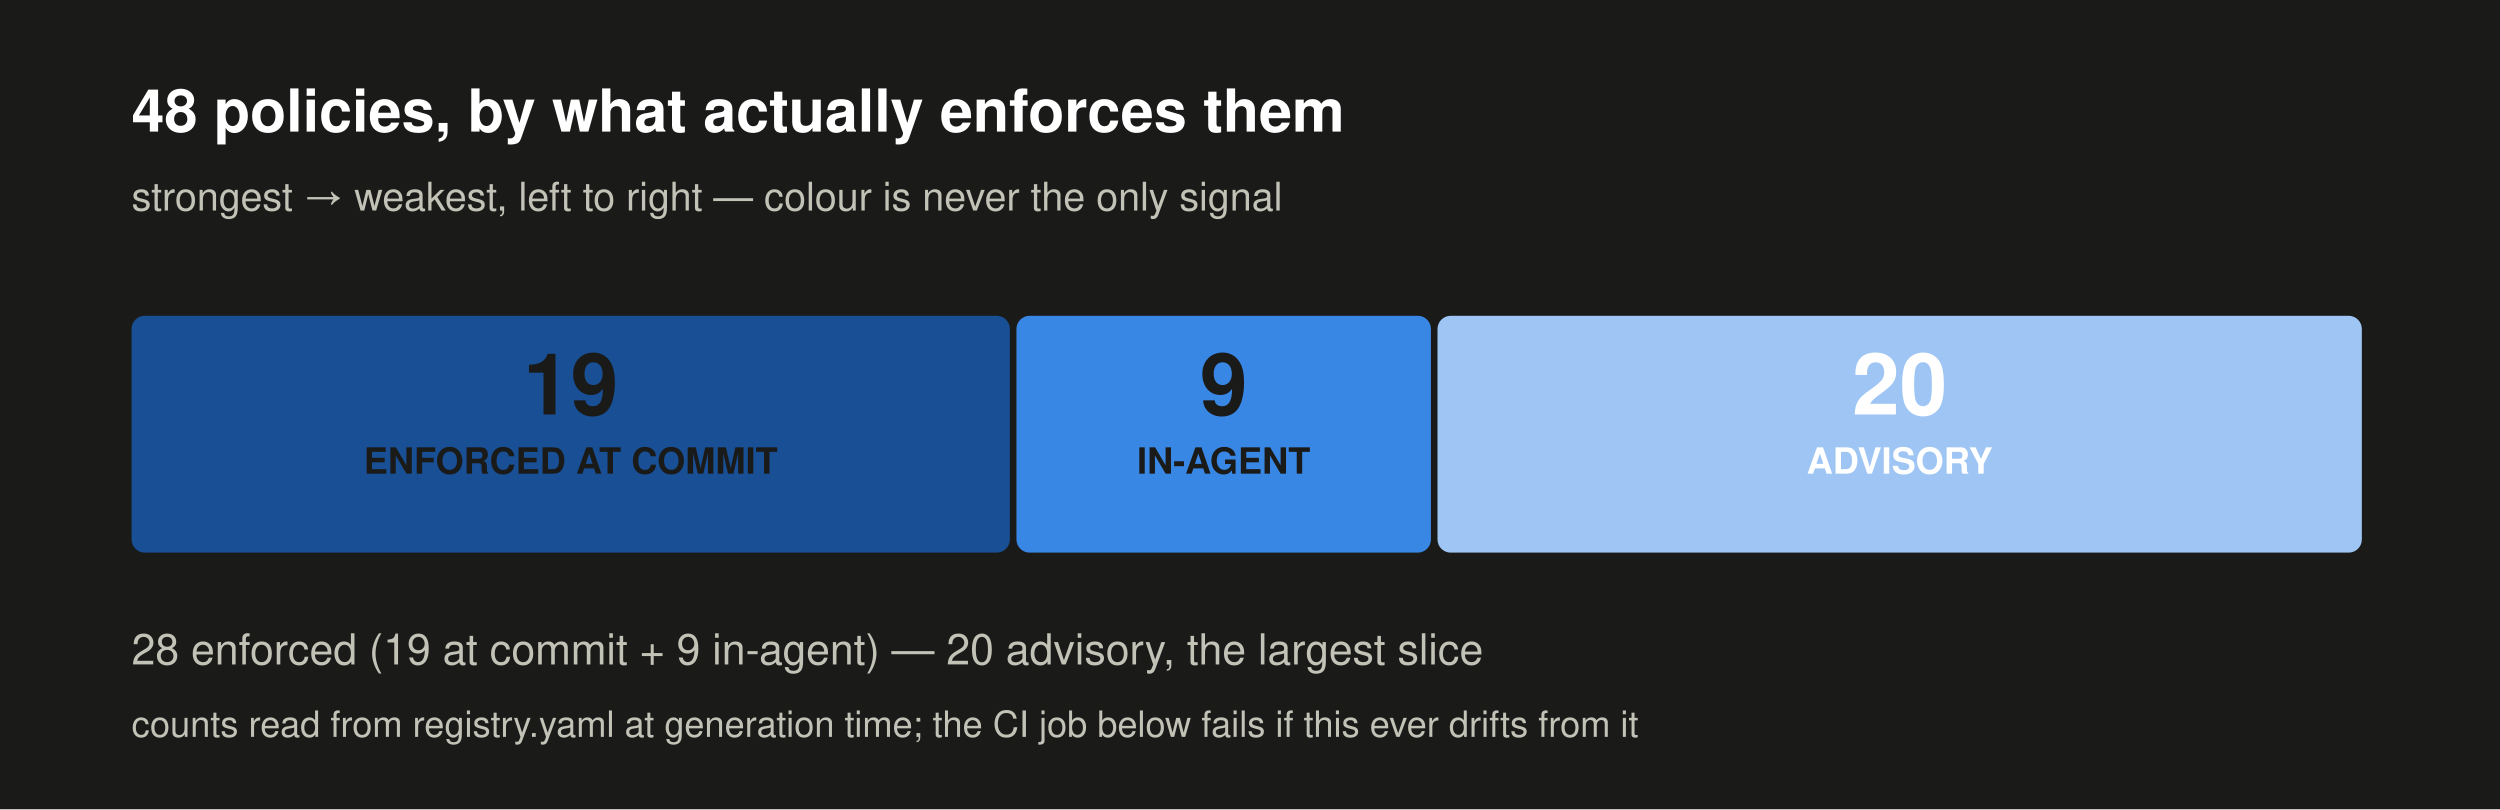
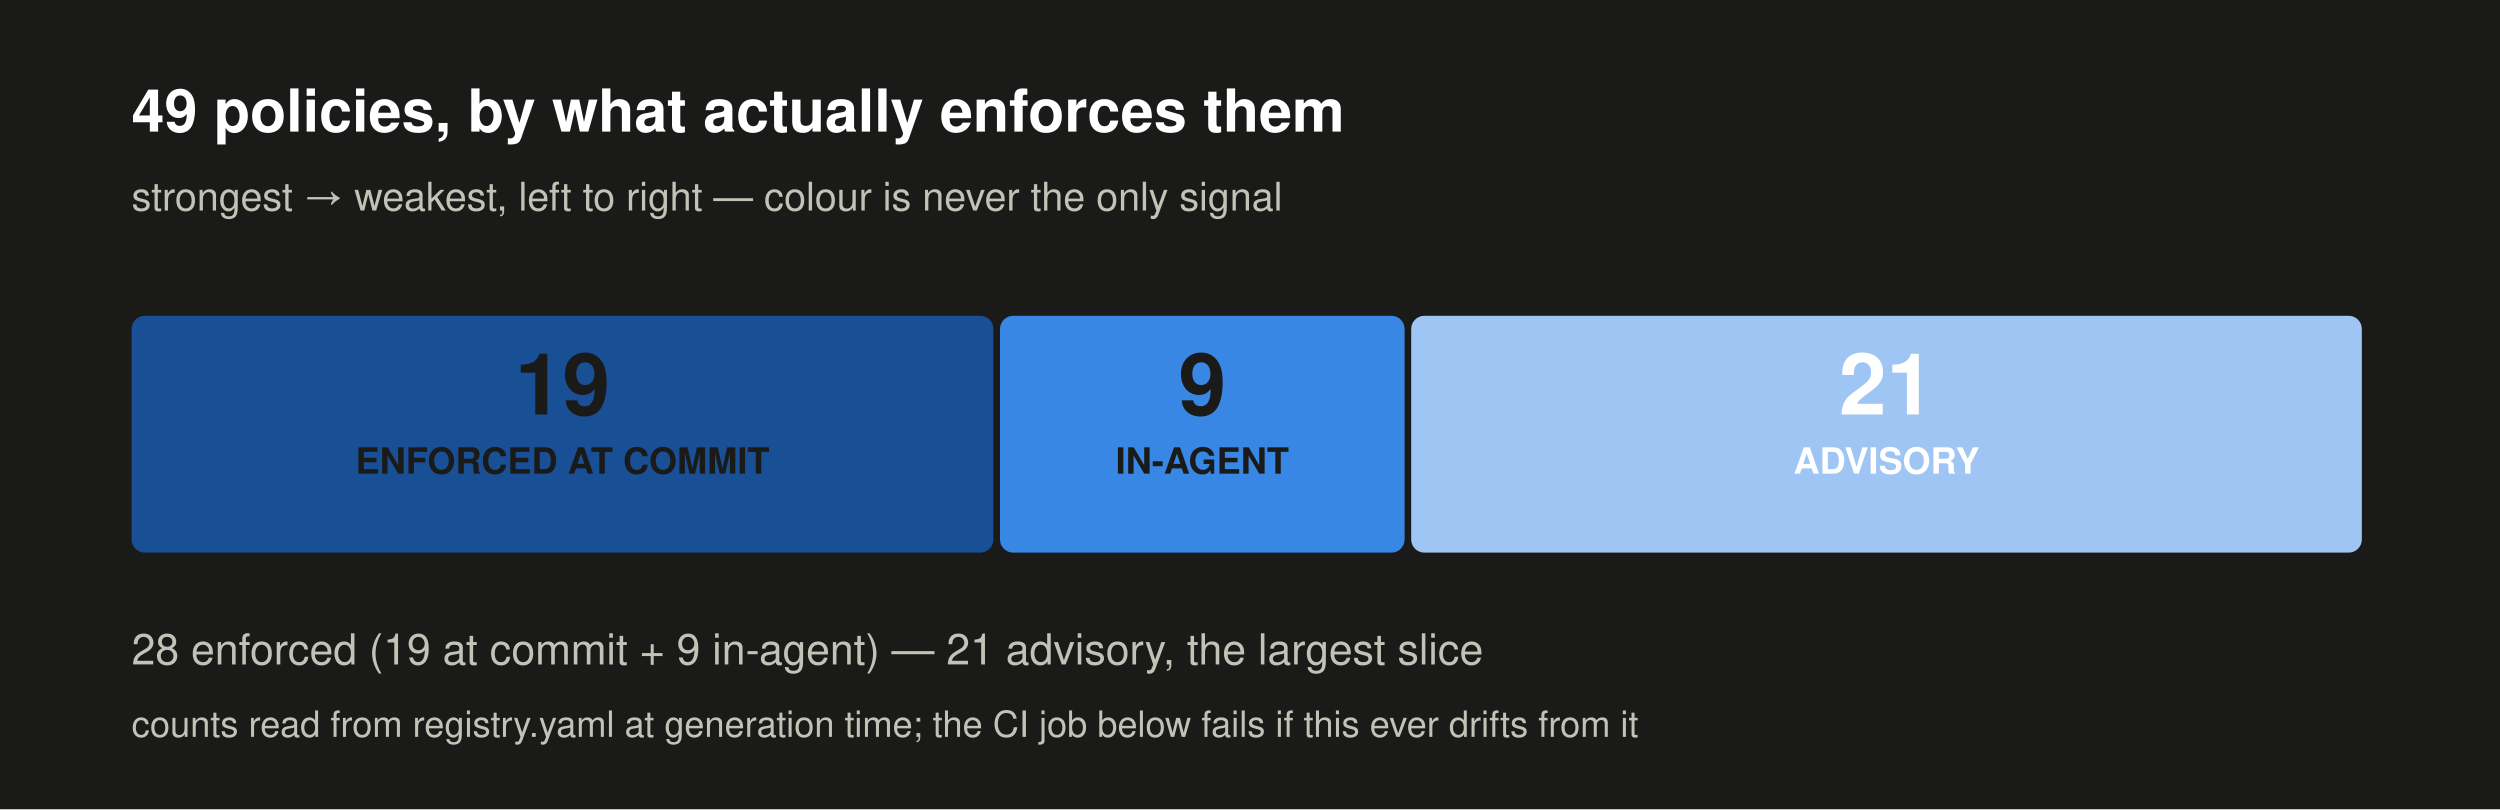
<svg xmlns="http://www.w3.org/2000/svg" width="760" height="246" viewBox="0 0 760 246" role="img" aria-labelledby="t d">
  <rect width="760" height="246" fill="#1a1a19" />
-   <text x="40" y="40" font-family="-apple-system, BlinkMacSystemFont, 'Segoe UI', Helvetica, Arial, sans-serif" font-size="18" font-weight="600" fill="#ffffff" text-anchor="start">48 policies, by what actually enforces them</text>
+   <text x="40" y="40" font-family="-apple-system, BlinkMacSystemFont, 'Segoe UI', Helvetica, Arial, sans-serif" font-size="18" font-weight="600" fill="#ffffff" text-anchor="start">49 policies, by what actually enforces them</text>
  <text x="40" y="64" font-family="-apple-system, BlinkMacSystemFont, 'Segoe UI', Helvetica, Arial, sans-serif" font-size="12" font-weight="400" fill="#c3c2b7" text-anchor="start">strongest → weakest, left to right — colour is never the only signal</text>
-   <rect x="40" y="96" width="267" height="72" rx="4" fill="#184f95" />
-   <text x="173.5" y="126" font-family="-apple-system, BlinkMacSystemFont, 'Segoe UI', Helvetica, Arial, sans-serif" font-size="26" font-weight="700" fill="#1a1a19" text-anchor="middle">19</text>
-   <text x="173.5" y="144" font-family="-apple-system, BlinkMacSystemFont, 'Segoe UI', Helvetica, Arial, sans-serif" font-size="11" font-weight="600" fill="#1a1a19" text-anchor="middle">ENFORCED AT COMMIT</text>
-   <rect x="309" y="96" width="126" height="72" rx="4" fill="#3987e5" />
-   <text x="372" y="126" font-family="-apple-system, BlinkMacSystemFont, 'Segoe UI', Helvetica, Arial, sans-serif" font-size="26" font-weight="700" fill="#1a1a19" text-anchor="middle">9</text>
-   <text x="372" y="144" font-family="-apple-system, BlinkMacSystemFont, 'Segoe UI', Helvetica, Arial, sans-serif" font-size="11" font-weight="600" fill="#1a1a19" text-anchor="middle">IN-AGENT</text>
-   <rect x="437" y="96" width="281" height="72" rx="4" fill="#9ec5f4" />
-   <text x="577.5" y="126" font-family="-apple-system, BlinkMacSystemFont, 'Segoe UI', Helvetica, Arial, sans-serif" font-size="26" font-weight="700" fill="#ffffff" text-anchor="middle">20</text>
-   <text x="577.5" y="144" font-family="-apple-system, BlinkMacSystemFont, 'Segoe UI', Helvetica, Arial, sans-serif" font-size="11" font-weight="600" fill="#ffffff" text-anchor="middle">ADVISORY</text>
-   <text x="40" y="202" font-family="-apple-system, BlinkMacSystemFont, 'Segoe UI', Helvetica, Arial, sans-serif" font-size="13" font-weight="400" fill="#c3c2b7" text-anchor="start">28 enforced (19 at commit + 9 in-agent) — 20 advisory, the largest slice</text>
+   <rect x="40" y="96" width="262" height="72" rx="4" fill="#184f95" />
+   <text x="171" y="126" font-family="-apple-system, BlinkMacSystemFont, 'Segoe UI', Helvetica, Arial, sans-serif" font-size="26" font-weight="700" fill="#1a1a19" text-anchor="middle">19</text>
+   <text x="171" y="144" font-family="-apple-system, BlinkMacSystemFont, 'Segoe UI', Helvetica, Arial, sans-serif" font-size="11" font-weight="600" fill="#1a1a19" text-anchor="middle">ENFORCED AT COMMIT</text>
+   <rect x="304" y="96" width="123" height="72" rx="4" fill="#3987e5" />
+   <text x="365.5" y="126" font-family="-apple-system, BlinkMacSystemFont, 'Segoe UI', Helvetica, Arial, sans-serif" font-size="26" font-weight="700" fill="#1a1a19" text-anchor="middle">9</text>
+   <text x="365.5" y="144" font-family="-apple-system, BlinkMacSystemFont, 'Segoe UI', Helvetica, Arial, sans-serif" font-size="11" font-weight="600" fill="#1a1a19" text-anchor="middle">IN-AGENT</text>
+   <rect x="429" y="96" width="289" height="72" rx="4" fill="#9ec5f4" />
+   <text x="573.5" y="126" font-family="-apple-system, BlinkMacSystemFont, 'Segoe UI', Helvetica, Arial, sans-serif" font-size="26" font-weight="700" fill="#ffffff" text-anchor="middle">21</text>
+   <text x="573.5" y="144" font-family="-apple-system, BlinkMacSystemFont, 'Segoe UI', Helvetica, Arial, sans-serif" font-size="11" font-weight="600" fill="#ffffff" text-anchor="middle">ADVISORY</text>
+   <text x="40" y="202" font-family="-apple-system, BlinkMacSystemFont, 'Segoe UI', Helvetica, Arial, sans-serif" font-size="13" font-weight="400" fill="#c3c2b7" text-anchor="start">28 enforced (19 at commit + 9 in-agent) — 21 advisory, the largest slice</text>
  <text x="40" y="224" font-family="-apple-system, BlinkMacSystemFont, 'Segoe UI', Helvetica, Arial, sans-serif" font-size="11" font-weight="400" fill="#c3c2b7" text-anchor="start">counts read from registry.yaml at generation time; the CI job below fails if this ever drifts from it</text>
</svg>
